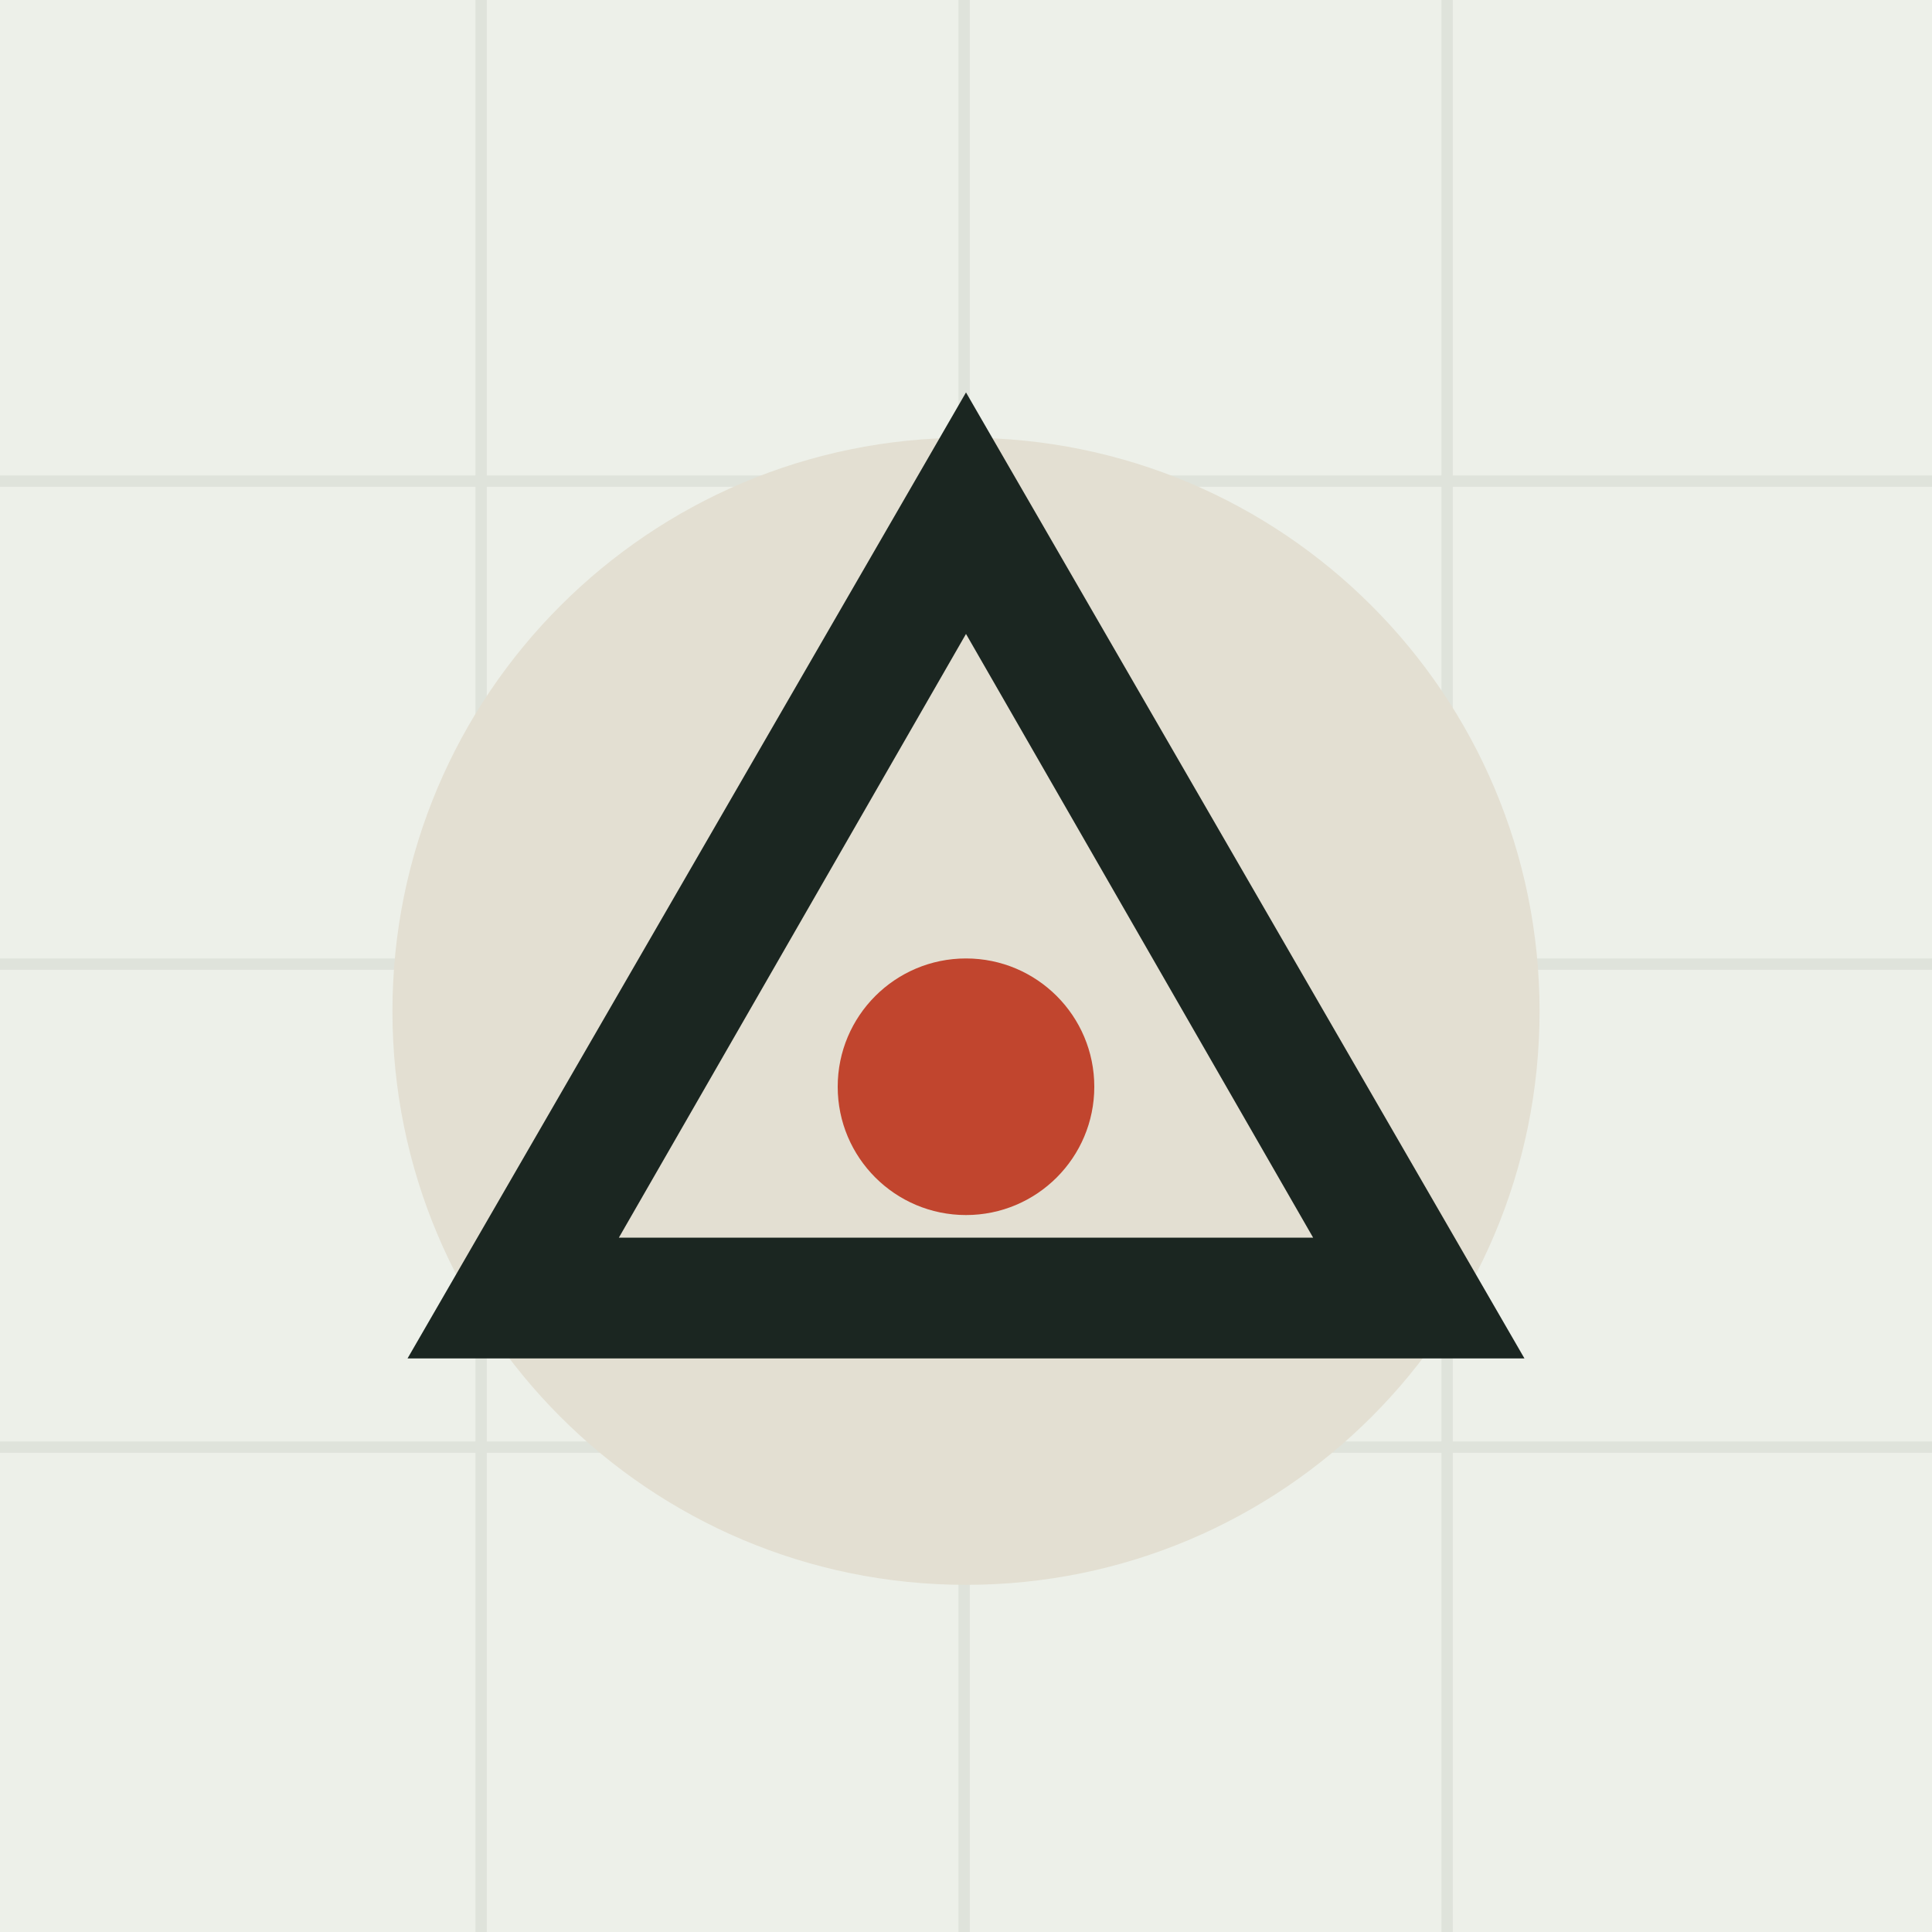
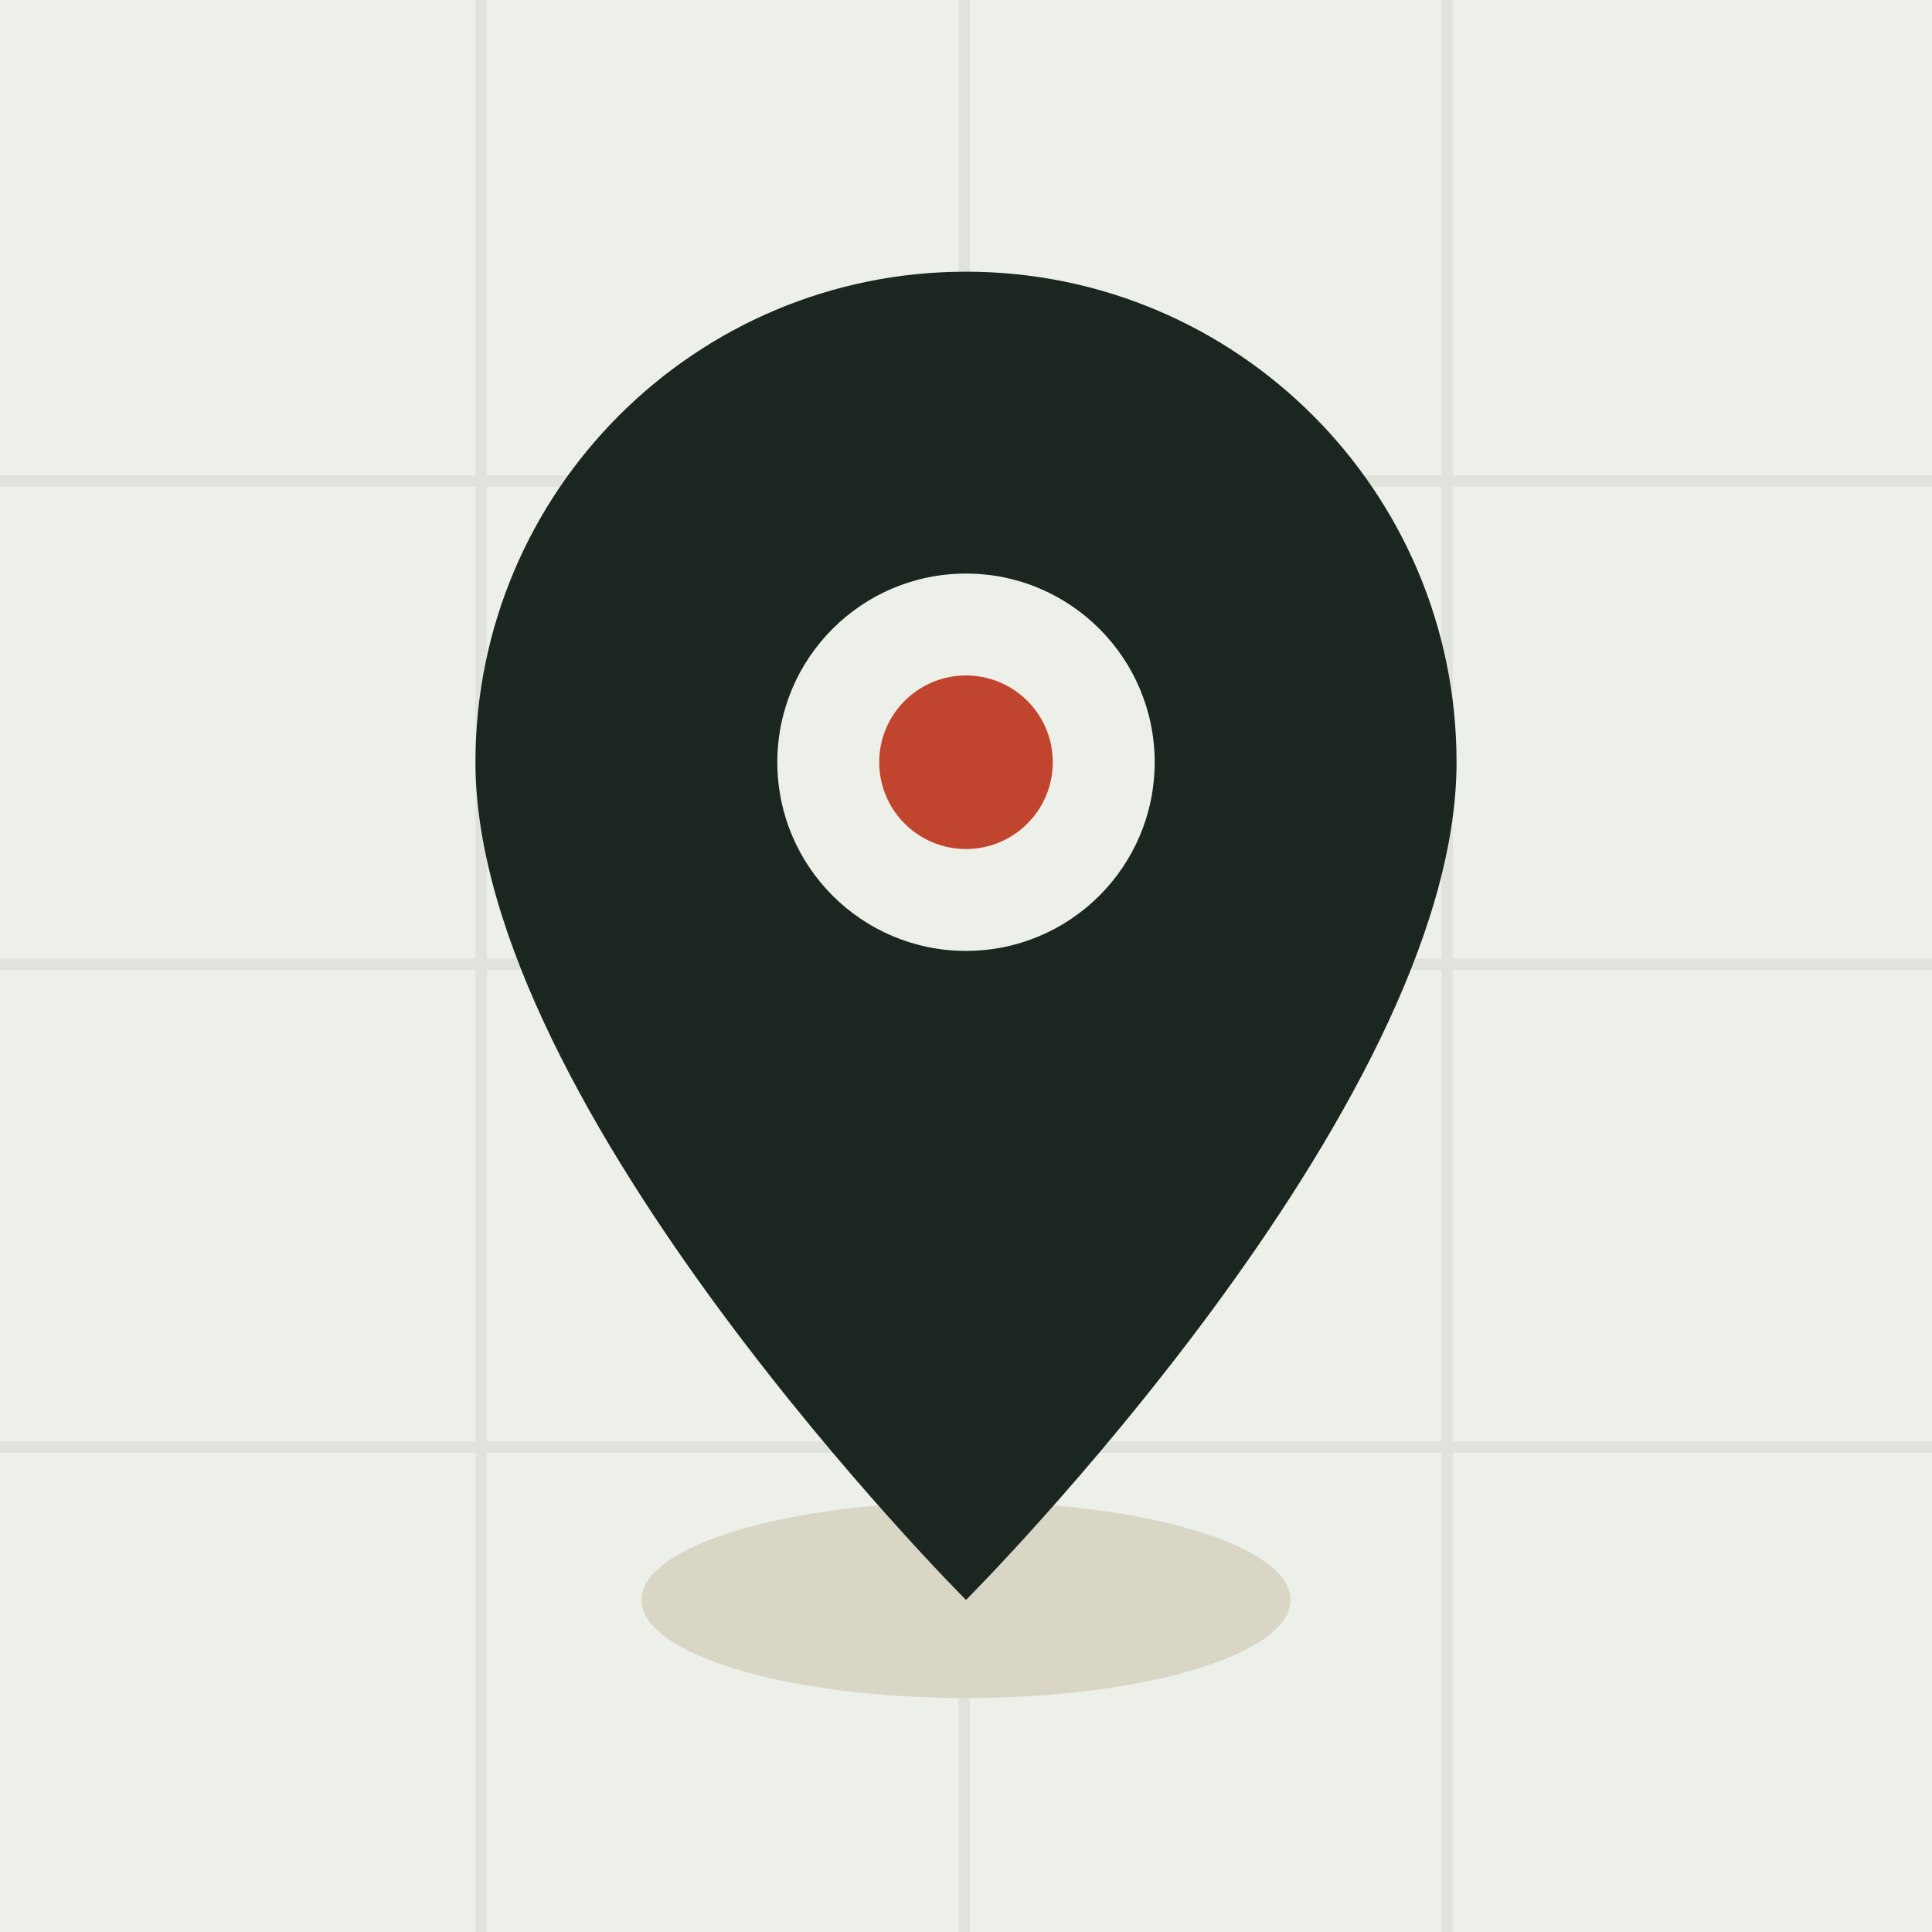
<svg xmlns="http://www.w3.org/2000/svg" viewBox="0 0 512 512">
  <rect width="512" height="512" fill="#EDF0E9" />
  <g fill="#DFE3DB">
    <rect x="0" y="126" width="512" height="3" />
    <rect x="0" y="254" width="512" height="3" />
    <rect x="0" y="382" width="512" height="3" />
    <rect x="126" y="0" width="3" height="512" />
    <rect x="254" y="0" width="3" height="512" />
    <rect x="382" y="0" width="3" height="512" />
  </g>
-   <circle cx="256" cy="268" r="152" fill="#E3DFD2" />
-   <path d="M256 104 L404 360 L108 360 Z" fill="#1B2621" />
-   <path d="M256 168 L348 328 L164 328 Z" fill="#E3DFD2" />
-   <circle cx="256" cy="288" r="34" fill="#C1452E" />
+   <ellipse cx="256" cy="424" rx="86" ry="26" fill="#DAD6C6" />
+   <path d="M256 72 a130 130 0 0 0 -130 130 c0 92 130 222 130 222 s130 -130 130 -222 A130 130 0 0 0 256 72 Z" fill="#1B2621" />
+   <circle cx="256" cy="202" r="50" fill="#EDF0E9" />
+   <circle cx="256" cy="202" r="23" fill="#C1452E" />
</svg>
